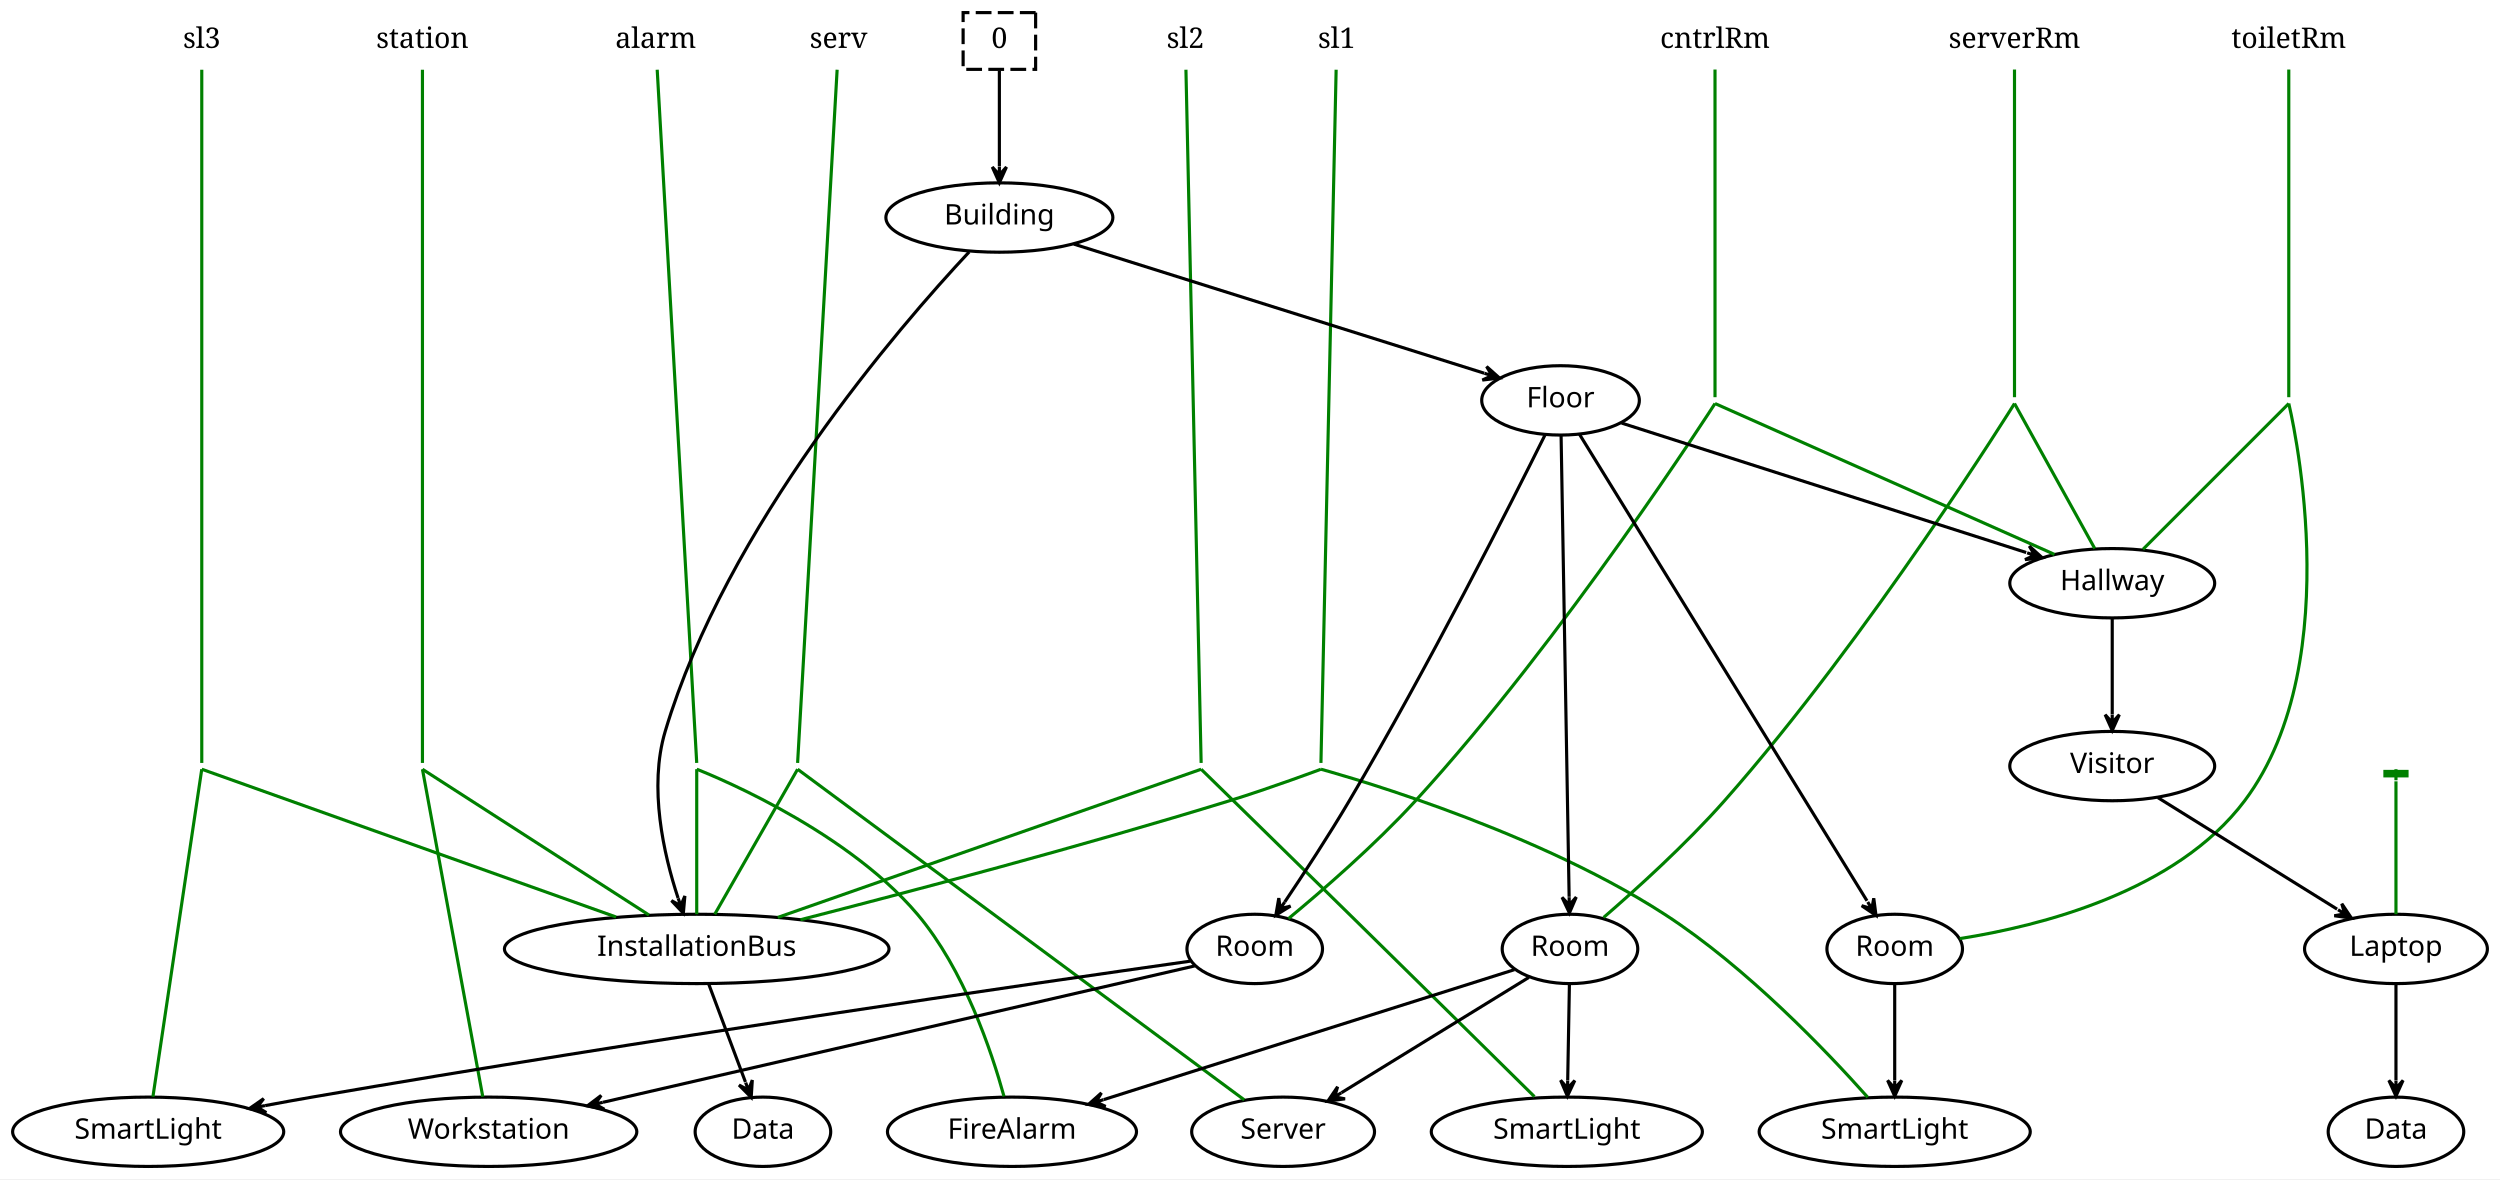
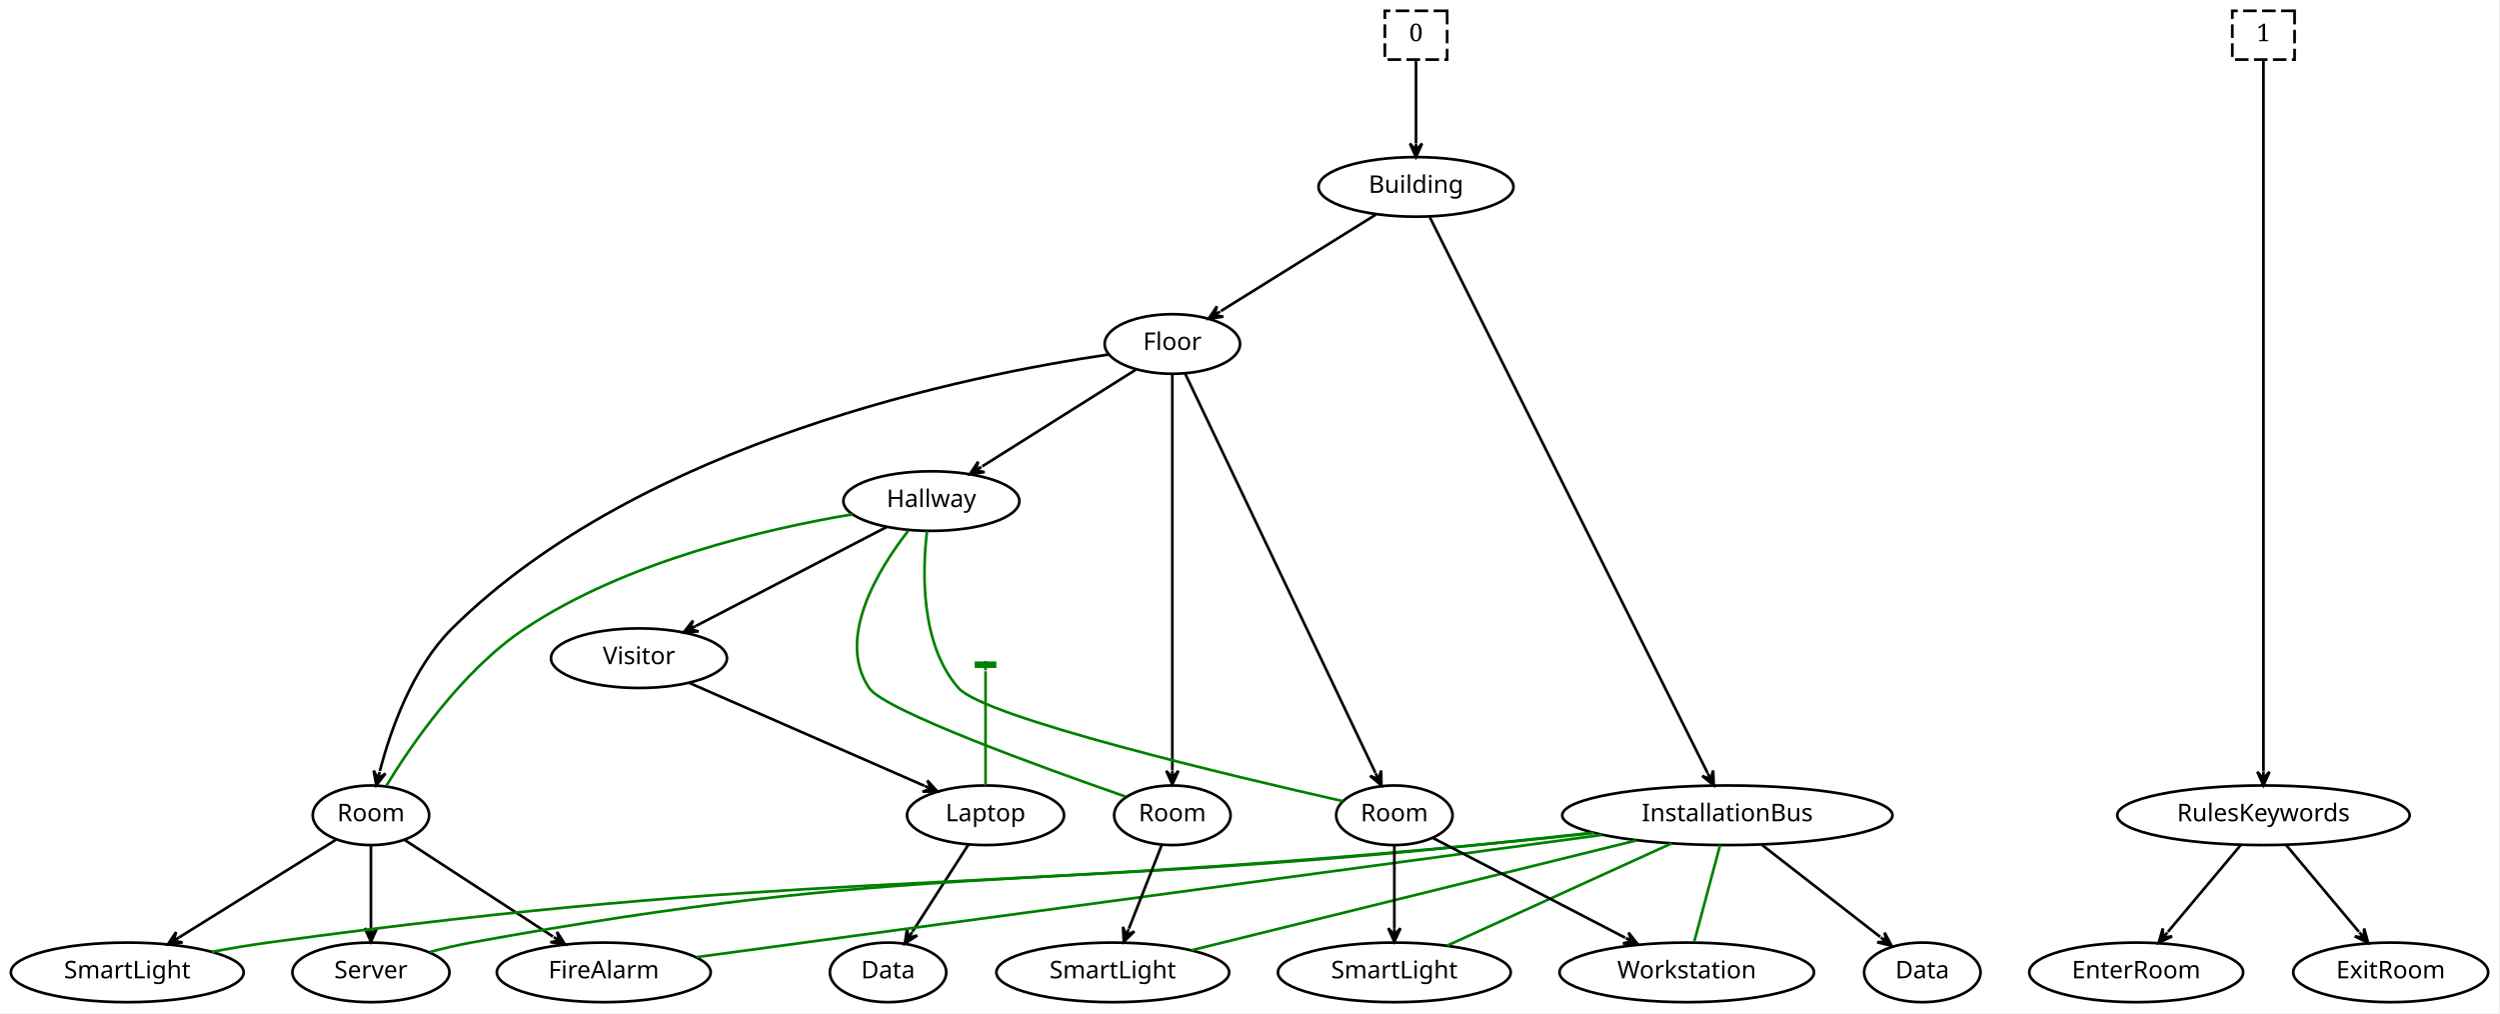
- <svg xmlns="http://www.w3.org/2000/svg" width="793pt" height="374pt" viewBox="0.00 0.00 793.00 374.00">
+ <svg xmlns="http://www.w3.org/2000/svg" width="923pt" height="374pt" viewBox="0.00 0.00 923.00 374.00">
  <g id="graph0" class="graph" transform="scale(1 1) rotate(0) translate(4 370)">
-     <polygon fill="white" stroke="none" points="-4,4 -4,-370 789,-370 789,4 -4,4" />
+     <polygon fill="white" stroke="none" points="-4,4 -4,-370 919,-370 919,4 -4,4" />
    <g id="node1" class="node">
-       <polygon fill="none" stroke="black" stroke-dasharray="5,2" points="324.5,-366 301.5,-366 301.5,-348 324.5,-348 324.5,-366" />
-       <text text-anchor="middle" x="313" y="-354.8" font-family="serif" font-size="9.00">0</text>
+       <polygon fill="none" stroke="black" stroke-dasharray="5,2" points="530.5,-366 507.5,-366 507.5,-348 530.5,-348 530.5,-366" />
+       <text text-anchor="middle" x="519" y="-354.8" font-family="serif" font-size="9.00">0</text>
    </g>
    <g id="v0_Building" class="node">
-       <ellipse fill="none" stroke="black" cx="313" cy="-301" rx="36" ry="11" />
-       <text text-anchor="middle" x="313" y="-298.8" font-family="sans-serif" font-size="9.00">Building</text>
+       <ellipse fill="none" stroke="black" cx="519" cy="-301" rx="36" ry="11" />
+       <text text-anchor="middle" x="519" y="-298.8" font-family="sans-serif" font-size="9.00">Building</text>
    </g>
    <g id="edge1" class="edge">
-       <path fill="none" stroke="black" d="M313,-347.562C313,-339.453 313,-327.014 313,-317.181" />
-       <polygon fill="black" stroke="black" points="313,-312.03 315.25,-317.03 313,-314.53 313,-317.03 313,-317.03 313,-317.03 313,-314.53 310.75,-317.03 313,-312.03 313,-312.03" />
+       <path fill="none" stroke="black" d="M519,-347.562C519,-339.453 519,-327.014 519,-317.181" />
+       <polygon fill="black" stroke="black" points="519,-312.03 521.25,-317.03 519,-314.53 519,-317.03 519,-317.03 519,-317.03 519,-314.53 516.75,-317.03 519,-312.03 519,-312.03" />
    </g>
    <g id="node2" class="node">
-       <text text-anchor="middle" x="204" y="-354.8" font-family="serif" font-size="9.00">alarm</text>
-     </g>
-     <g id="node12" class="node" />
-     <g id="edge19" class="edge">
-       <path fill="none" stroke="green" d="M204.463,-347.885C206.778,-307.27 217,-128 217,-128" />
-     </g>
-     <g id="node3" class="node">
-       <text text-anchor="middle" x="540" y="-354.8" font-family="serif" font-size="9.00">cntrlRm</text>
-     </g>
-     <g id="node13" class="node" />
-     <g id="edge22" class="edge">
-       <path fill="none" stroke="green" d="M540,-347.945C540,-322.265 540,-244 540,-244" />
-     </g>
-     <g id="node4" class="node">
-       <text text-anchor="middle" x="262" y="-354.8" font-family="serif" font-size="9.00">serv</text>
-     </g>
-     <g id="node14" class="node" />
-     <g id="edge25" class="edge">
-       <path fill="none" stroke="green" d="M261.537,-347.885C259.222,-307.27 249,-128 249,-128" />
-     </g>
-     <g id="node5" class="node">
-       <text text-anchor="middle" x="635" y="-354.8" font-family="serif" font-size="9.00">serverRm</text>
-     </g>
-     <g id="node15" class="node" />
-     <g id="edge28" class="edge">
-       <path fill="none" stroke="green" d="M635,-347.945C635,-322.265 635,-244 635,-244" />
-     </g>
-     <g id="node6" class="node">
-       <text text-anchor="middle" x="420" y="-354.8" font-family="serif" font-size="9.00">sl1</text>
-     </g>
-     <g id="node16" class="node" />
-     <g id="edge31" class="edge">
-       <path fill="none" stroke="green" d="M419.822,-347.885C418.931,-307.27 415,-128 415,-128" />
-     </g>
-     <g id="node7" class="node">
-       <text text-anchor="middle" x="372" y="-354.8" font-family="serif" font-size="9.00">sl2</text>
-     </g>
-     <g id="node17" class="node" />
-     <g id="edge34" class="edge">
-       <path fill="none" stroke="green" d="M372.178,-347.885C373.069,-307.27 377,-128 377,-128" />
-     </g>
-     <g id="node8" class="node">
-       <text text-anchor="middle" x="60" y="-354.8" font-family="serif" font-size="9.00">sl3</text>
-     </g>
-     <g id="node18" class="node" />
-     <g id="edge37" class="edge">
-       <path fill="none" stroke="green" d="M60,-347.885C60,-307.27 60,-128 60,-128" />
-     </g>
-     <g id="node9" class="node">
-       <text text-anchor="middle" x="130" y="-354.8" font-family="serif" font-size="9.00">station</text>
-     </g>
-     <g id="node19" class="node" />
-     <g id="edge40" class="edge">
-       <path fill="none" stroke="green" d="M130,-347.885C130,-307.27 130,-128 130,-128" />
-     </g>
-     <g id="node10" class="node">
-       <text text-anchor="middle" x="722" y="-354.8" font-family="serif" font-size="9.00">toiletRm</text>
-     </g>
-     <g id="node20" class="node" />
-     <g id="edge43" class="edge">
-       <path fill="none" stroke="green" d="M722,-347.945C722,-322.265 722,-244 722,-244" />
-     </g>
-     <g id="node11" class="node" />
+       <polygon fill="none" stroke="black" stroke-dasharray="5,2" points="843.5,-366 820.5,-366 820.5,-348 843.5,-348 843.5,-366" />
+       <text text-anchor="middle" x="832" y="-354.8" font-family="serif" font-size="9.00">1</text>
+     </g>
+     <g id="v6_RulesKeywords" class="node">
+       <ellipse fill="none" stroke="black" cx="832" cy="-69" rx="54" ry="11" />
+       <text text-anchor="middle" x="832" y="-66.8" font-family="sans-serif" font-size="9.00">RulesKeywords</text>
+     </g>
+     <g id="edge2" class="edge">
+       <path fill="none" stroke="black" d="M832,-347.849C832,-329.373 832,-282.889 832,-244 832,-244 832,-244 832,-184 832,-148.604 832,-107.026 832,-85.178" />
+       <polygon fill="black" stroke="black" points="832,-80.065 834.25,-85.065 832,-82.565 832,-85.065 832,-85.065 832,-85.065 832,-82.565 829.75,-85.065 832,-80.065 832,-80.065" />
+     </g>
+     <g id="node3" class="node" />
    <g id="v5_Laptop" class="node">
-       <ellipse fill="none" stroke="black" cx="756" cy="-69" rx="29" ry="11" />
-       <text text-anchor="middle" x="756" y="-66.8" font-family="sans-serif" font-size="9.00">Laptop</text>
-     </g>
-     <g id="edge18" class="edge">
-       <path fill="none" stroke="green" d="M756,-122.167C756,-113.586 756,-92.596 756,-80.012" />
-       <polygon fill="green" stroke="green" points="759.5,-125.3 752.5,-125.3 752.5,-123.9 759.5,-123.9 759.5,-125.3" />
-       <polyline fill="none" stroke="green" points="756,-126 756,-122.5 " />
-     </g>
-     <g id="v9_InstallationBus" class="node">
-       <ellipse fill="none" stroke="black" cx="217" cy="-69" rx="61" ry="11" />
-       <text text-anchor="middle" x="217" y="-66.8" font-family="sans-serif" font-size="9.00">InstallationBus</text>
-     </g>
-     <g id="edge20" class="edge">
-       <path fill="none" stroke="green" d="M217,-126C217,-126 217,-96.119 217,-80.012" />
-     </g>
-     <g id="v16_FireAlarm" class="node">
-       <ellipse fill="none" stroke="black" cx="317" cy="-11" rx="39.5" ry="11" />
-       <text text-anchor="middle" x="317" y="-8.8" font-family="sans-serif" font-size="9.00">FireAlarm</text>
+       <ellipse fill="none" stroke="black" cx="360" cy="-69" rx="29" ry="11" />
+       <text text-anchor="middle" x="360" y="-66.8" font-family="sans-serif" font-size="9.00">Laptop</text>
+     </g>
+     <g id="edge24" class="edge">
+       <path fill="none" stroke="green" d="M360,-122.167C360,-113.586 360,-92.596 360,-80.012" />
+       <polygon fill="green" stroke="green" points="363.5,-125.3 356.5,-125.3 356.5,-123.9 363.5,-123.9 363.5,-125.3" />
+       <polyline fill="none" stroke="green" points="360,-126 360,-122.5 " />
+     </g>
+     <g id="v1_Floor" class="node">
+       <ellipse fill="none" stroke="black" cx="429" cy="-243" rx="25" ry="11" />
+       <text text-anchor="middle" x="429" y="-240.8" font-family="sans-serif" font-size="9.00">Floor</text>
+     </g>
+     <g id="edge3" class="edge">
+       <path fill="none" stroke="black" d="M504.138,-290.753C488.439,-280.985 463.684,-265.581 446.916,-255.148" />
+       <polygon fill="black" stroke="black" points="442.413,-252.346 447.847,-253.077 444.536,-253.667 446.658,-254.988 446.658,-254.988 446.658,-254.988 444.536,-253.667 445.47,-256.898 442.413,-252.346 442.413,-252.346" />
+     </g>
+     <g id="v13_InstallationBus" class="node">
+       <ellipse fill="none" stroke="black" cx="634" cy="-69" rx="61" ry="11" />
+       <text text-anchor="middle" x="634" y="-66.8" font-family="sans-serif" font-size="9.00">InstallationBus</text>
+     </g>
+     <g id="edge4" class="edge">
+       <path fill="none" stroke="black" d="M524.09,-289.82C542.423,-253.155 605.129,-127.741 626.667,-84.666" />
+       <polygon fill="black" stroke="black" points="628.969,-80.062 628.745,-85.54 627.851,-82.298 626.733,-84.534 626.733,-84.534 626.733,-84.534 627.851,-82.298 624.72,-83.528 628.969,-80.062 628.969,-80.062" />
+     </g>
+     <g id="v2_Room" class="node">
+       <ellipse fill="none" stroke="black" cx="133" cy="-69" rx="21.5" ry="11" />
+       <text text-anchor="middle" x="133" y="-66.8" font-family="sans-serif" font-size="9.00">Room</text>
+     </g>
+     <g id="edge5" class="edge">
+       <path fill="none" stroke="black" d="M405.354,-239.099C354.343,-231.64 232.934,-207.259 163,-138 148.302,-123.444 140.248,-100.452 136.28,-85.298" />
+       <polygon fill="black" stroke="black" points="134.999,-80.1 138.38,-84.416 135.597,-82.527 136.196,-84.954 136.196,-84.954 136.196,-84.954 135.597,-82.527 134.011,-85.493 134.999,-80.1 134.999,-80.1" />
+     </g>
+     <g id="v3_Hallway" class="node">
+       <ellipse fill="none" stroke="black" cx="340" cy="-185" rx="32.5" ry="11" />
+       <text text-anchor="middle" x="340" y="-182.8" font-family="sans-serif" font-size="9.00">Hallway</text>
+     </g>
+     <g id="edge6" class="edge">
+       <path fill="none" stroke="black" d="M415.483,-233.495C400.37,-223.986 375.793,-208.521 358.809,-197.835" />
+       <polygon fill="black" stroke="black" points="354.235,-194.957 359.665,-195.715 356.351,-196.288 358.467,-197.619 358.467,-197.619 358.467,-197.619 356.351,-196.288 357.268,-199.524 354.235,-194.957 354.235,-194.957" />
+     </g>
+     <g id="v15_Room" class="node">
+       <ellipse fill="none" stroke="black" cx="429" cy="-69" rx="21.5" ry="11" />
+       <text text-anchor="middle" x="429" y="-66.8" font-family="sans-serif" font-size="9.00">Room</text>
+     </g>
+     <g id="edge7" class="edge">
+       <path fill="none" stroke="black" d="M429,-231.756C429,-202.786 429,-120.136 429,-85.534" />
+       <polygon fill="black" stroke="black" points="429,-80.408 431.25,-85.408 429,-82.908 429,-85.408 429,-85.408 429,-85.408 429,-82.908 426.75,-85.408 429,-80.408 429,-80.408" />
+     </g>
+     <g id="v17_Room" class="node">
+       <ellipse fill="none" stroke="black" cx="511" cy="-69" rx="21.5" ry="11" />
+       <text text-anchor="middle" x="511" y="-66.8" font-family="sans-serif" font-size="9.00">Room</text>
+     </g>
+     <g id="edge8" class="edge">
+       <path fill="none" stroke="black" d="M433.763,-232.009C447.577,-203.034 487.703,-118.867 503.998,-84.686" />
+       <polygon fill="black" stroke="black" points="506.224,-80.019 506.103,-85.5 505.148,-82.275 504.072,-84.532 504.072,-84.532 504.072,-84.532 505.148,-82.275 502.041,-83.564 506.224,-80.019 506.224,-80.019" />
    </g>
    <g id="edge21" class="edge">
-       <path fill="none" stroke="green" d="M217,-126C217,-126 262.948,-108.414 287,-80 301.839,-62.469 310.547,-36.442 314.475,-22.209" />
-     </g>
-     <g id="v2_Room" class="node">
-       <ellipse fill="none" stroke="black" cx="394" cy="-69" rx="21.5" ry="11" />
-       <text text-anchor="middle" x="394" y="-66.8" font-family="sans-serif" font-size="9.00">Room</text>
-     </g>
-     <g id="edge23" class="edge">
-       <path fill="none" stroke="green" d="M540,-242C540,-242 492.366,-167.722 445,-116 432.115,-101.93 415.415,-87.479 404.701,-78.619" />
-     </g>
-     <g id="v3_Hallway" class="node">
-       <ellipse fill="none" stroke="black" cx="666" cy="-185" rx="32.5" ry="11" />
-       <text text-anchor="middle" x="666" y="-182.8" font-family="sans-serif" font-size="9.00">Hallway</text>
-     </g>
-     <g id="edge24" class="edge">
-       <path fill="none" stroke="green" d="M540,-242C540,-242 612.733,-209.674 647.679,-194.143" />
-     </g>
-     <g id="edge26" class="edge">
-       <path fill="none" stroke="green" d="M249,-126C249,-126 231.925,-96.119 222.721,-80.012" />
-     </g>
-     <g id="v15_Server" class="node">
-       <ellipse fill="none" stroke="black" cx="403" cy="-11" rx="29" ry="11" />
-       <text text-anchor="middle" x="403" y="-8.8" font-family="sans-serif" font-size="9.00">Server</text>
-     </g>
-     <g id="edge27" class="edge">
-       <path fill="none" stroke="green" d="M249,-126C249,-126 354.114,-48.188 390.658,-21.136" />
-     </g>
-     <g id="edge29" class="edge">
-       <path fill="none" stroke="green" d="M635,-242C635,-242 651.541,-212.119 660.458,-196.012" />
-     </g>
-     <g id="v13_Room" class="node">
-       <ellipse fill="none" stroke="black" cx="494" cy="-69" rx="21.5" ry="11" />
-       <text text-anchor="middle" x="494" y="-66.8" font-family="sans-serif" font-size="9.00">Room</text>
-     </g>
-     <g id="edge30" class="edge">
-       <path fill="none" stroke="green" d="M635,-242C635,-242 588.92,-167.954 543,-116 530.791,-102.187 514.987,-87.902 504.677,-78.989" />
-     </g>
-     <g id="edge32" class="edge">
-       <path fill="none" stroke="green" d="M415,-126C415,-126 399.029,-120.015 386,-116 339.069,-101.539 284.093,-87.016 249.899,-78.265" />
-     </g>
-     <g id="v12_SmartLight" class="node">
-       <ellipse fill="none" stroke="black" cx="597" cy="-11" rx="43" ry="11" />
-       <text text-anchor="middle" x="597" y="-8.8" font-family="sans-serif" font-size="9.00">SmartLight</text>
-     </g>
-     <g id="edge33" class="edge">
-       <path fill="none" stroke="green" d="M415,-126C415,-126 479.864,-108.58 524,-80 550.169,-63.054 575.628,-36.32 588.438,-21.941" />
-     </g>
-     <g id="edge35" class="edge">
-       <path fill="none" stroke="green" d="M377,-126C377,-126 287.935,-94.827 242.707,-78.997" />
-     </g>
-     <g id="v14_SmartLight" class="node">
-       <ellipse fill="none" stroke="black" cx="493" cy="-11" rx="43" ry="11" />
-       <text text-anchor="middle" x="493" y="-8.8" font-family="sans-serif" font-size="9.00">SmartLight</text>
-     </g>
-     <g id="edge36" class="edge">
-       <path fill="none" stroke="green" d="M377,-126C377,-126 403.146,-100.48 424,-80 444.879,-59.494 469.252,-35.449 482.724,-22.149" />
-     </g>
-     <g id="v6_SmartLight" class="node">
+       <path fill="none" stroke="green" d="M138.677,-79.878C147.68,-94.675 166.632,-122.51 190,-138 227.461,-162.832 278.946,-174.763 310.814,-180.108" />
+     </g>
+     <g id="v8_SmartLight" class="node">
      <ellipse fill="none" stroke="black" cx="43" cy="-11" rx="43" ry="11" />
      <text text-anchor="middle" x="43" y="-8.8" font-family="sans-serif" font-size="9.00">SmartLight</text>
    </g>
-     <g id="edge38" class="edge">
-       <path fill="none" stroke="green" d="M60,-126C60,-126 48.669,-50.017 44.509,-22.117" />
-     </g>
-     <g id="edge39" class="edge">
-       <path fill="none" stroke="green" d="M60,-126C60,-126 146.938,-94.99 191.426,-79.122" />
-     </g>
-     <g id="v7_Workstation" class="node">
-       <ellipse fill="none" stroke="black" cx="151" cy="-11" rx="47" ry="11" />
-       <text text-anchor="middle" x="151" y="-8.8" font-family="sans-serif" font-size="9.00">Workstation</text>
-     </g>
-     <g id="edge41" class="edge">
-       <path fill="none" stroke="green" d="M130,-126C130,-126 143.997,-50.017 149.136,-22.117" />
-     </g>
-     <g id="edge42" class="edge">
-       <path fill="none" stroke="green" d="M130,-126C130,-126 176.92,-95.799 201.846,-79.754" />
-     </g>
-     <g id="edge44" class="edge">
-       <path fill="none" stroke="green" d="M722,-242C722,-242 691.799,-211.799 675.754,-195.754" />
-     </g>
-     <g id="v11_Room" class="node">
-       <ellipse fill="none" stroke="black" cx="597" cy="-69" rx="21.5" ry="11" />
-       <text text-anchor="middle" x="597" y="-66.8" font-family="sans-serif" font-size="9.00">Room</text>
-     </g>
-     <g id="edge45" class="edge">
-       <path fill="none" stroke="green" d="M722,-242C722,-242 741.842,-161.049 708,-116 686.324,-87.147 643.253,-76.283 617.603,-72.272" />
-     </g>
-     <g id="v1_Floor" class="node">
-       <ellipse fill="none" stroke="black" cx="491" cy="-243" rx="25" ry="11" />
-       <text text-anchor="middle" x="491" y="-240.8" font-family="sans-serif" font-size="9.00">Floor</text>
-     </g>
-     <g id="edge2" class="edge">
-       <path fill="none" stroke="black" d="M336.637,-292.564C370.528,-281.901 432.602,-262.372 466.802,-251.613" />
-       <polygon fill="black" stroke="black" points="471.639,-250.091 467.544,-253.738 469.254,-250.842 466.869,-251.592 466.869,-251.592 466.869,-251.592 469.254,-250.842 466.194,-249.446 471.639,-250.091 471.639,-250.091" />
-     </g>
-     <g id="edge3" class="edge">
-       <path fill="none" stroke="black" d="M303.429,-290.102C281.18,-266.313 226.395,-203.064 207,-138 201.718,-120.279 206.495,-99.094 211.089,-85.133" />
-       <polygon fill="black" stroke="black" points="212.754,-80.337 213.24,-85.798 211.934,-82.698 211.114,-85.06 211.114,-85.06 211.114,-85.06 211.934,-82.698 208.988,-84.322 212.754,-80.337 212.754,-80.337" />
-     </g>
-     <g id="edge4" class="edge">
-       <path fill="none" stroke="black" d="M486.081,-232.033C475.38,-210.515 448.939,-158.243 424,-116 417.502,-104.993 409.582,-92.899 403.512,-83.875" />
-       <polygon fill="black" stroke="black" points="400.695,-79.71 405.36,-82.591 402.096,-81.781 403.496,-83.852 403.496,-83.852 403.496,-83.852 402.096,-81.781 401.633,-85.113 400.695,-79.71 400.695,-79.71" />
-     </g>
-     <g id="edge5" class="edge">
-       <path fill="none" stroke="black" d="M510.397,-235.793C541.61,-225.805 603.083,-206.133 638.708,-194.734" />
-       <polygon fill="black" stroke="black" points="643.77,-193.114 639.693,-196.781 641.388,-193.876 639.007,-194.638 639.007,-194.638 639.007,-194.638 641.388,-193.876 638.322,-192.495 643.77,-193.114 643.77,-193.114" />
-     </g>
-     <g id="edge6" class="edge">
-       <path fill="none" stroke="black" d="M497.003,-232.26C514.785,-203.405 567.252,-118.271 588.208,-84.267" />
-       <polygon fill="black" stroke="black" points="591.063,-79.633 590.355,-85.07 589.751,-81.762 588.44,-83.89 588.44,-83.89 588.44,-83.89 589.751,-81.762 586.524,-82.71 591.063,-79.633 591.063,-79.633" />
-     </g>
-     <g id="edge7" class="edge">
-       <path fill="none" stroke="black" d="M491.179,-231.756C491.684,-202.786 493.126,-120.136 493.729,-85.534" />
-       <polygon fill="black" stroke="black" points="493.818,-80.408 495.981,-85.447 493.775,-82.908 493.731,-85.407 493.731,-85.407 493.731,-85.407 493.775,-82.908 491.482,-85.368 493.818,-80.408 493.818,-80.408" />
-     </g>
-     <g id="edge8" class="edge">
-       <path fill="none" stroke="black" d="M373.655,-65.138C325.265,-58.271 199.538,-40.087 95,-22 90.176,-21.165 85.109,-20.245 80.109,-19.311" />
-       <polygon fill="black" stroke="black" points="75.143,-18.376 80.473,-17.09 77.6,-18.839 80.056,-19.302 80.056,-19.302 80.056,-19.302 77.6,-18.839 79.64,-21.513 75.143,-18.376 75.143,-18.376" />
-     </g>
    <g id="edge9" class="edge">
-       <path fill="none" stroke="black" d="M374.932,-63.606C334.503,-54.289 239.603,-32.419 187.255,-20.355" />
-       <polygon fill="black" stroke="black" points="182.325,-19.219 187.702,-18.149 184.761,-19.78 187.197,-20.342 187.197,-20.342 187.197,-20.342 184.761,-19.78 186.692,-22.534 182.325,-19.219 182.325,-19.219" />
+       <path fill="none" stroke="black" d="M120.105,-59.977C104.96,-50.553 79.692,-34.83 62.231,-23.966" />
+       <polygon fill="black" stroke="black" points="57.971,-21.315 63.405,-22.046 60.093,-22.636 62.216,-23.957 62.216,-23.957 62.216,-23.957 60.093,-22.636 61.027,-25.867 57.971,-21.315 57.971,-21.315" />
+     </g>
+     <g id="v9_Server" class="node">
+       <ellipse fill="none" stroke="black" cx="133" cy="-11" rx="29" ry="11" />
+       <text text-anchor="middle" x="133" y="-8.8" font-family="sans-serif" font-size="9.00">Server</text>
+     </g>
+     <g id="edge10" class="edge">
+       <path fill="none" stroke="black" d="M133,-57.988C133,-49.494 133,-37.17 133,-27.417" />
+       <polygon fill="black" stroke="black" points="133,-22.304 135.25,-27.304 133,-24.804 133,-27.304 133,-27.304 133,-27.304 133,-24.804 130.75,-27.304 133,-22.304 133,-22.304" />
+     </g>
+     <g id="v10_FireAlarm" class="node">
+       <ellipse fill="none" stroke="black" cx="219" cy="-11" rx="39.5" ry="11" />
+       <text text-anchor="middle" x="219" y="-8.8" font-family="sans-serif" font-size="9.00">FireAlarm</text>
+     </g>
+     <g id="edge11" class="edge">
+       <path fill="none" stroke="black" d="M145.322,-59.977C159.671,-50.633 183.531,-35.096 200.198,-24.243" />
+       <polygon fill="black" stroke="black" points="204.695,-21.315 201.733,-25.929 202.6,-22.679 200.505,-24.043 200.505,-24.043 200.505,-24.043 202.6,-22.679 199.277,-22.158 204.695,-21.315 204.695,-21.315" />
    </g>
    <g id="v4_Visitor" class="node">
-       <ellipse fill="none" stroke="black" cx="666" cy="-127" rx="32.5" ry="11" />
-       <text text-anchor="middle" x="666" y="-124.8" font-family="sans-serif" font-size="9.00">Visitor</text>
-     </g>
-     <g id="edge10" class="edge">
-       <path fill="none" stroke="black" d="M666,-173.988C666,-165.494 666,-153.17 666,-143.417" />
-       <polygon fill="black" stroke="black" points="666,-138.304 668.25,-143.304 666,-140.804 666,-143.304 666,-143.304 666,-143.304 666,-140.804 663.75,-143.304 666,-138.304 666,-138.304" />
-     </g>
-     <g id="edge11" class="edge">
-       <path fill="none" stroke="black" d="M680.46,-117.003C695.903,-107.394 720.43,-92.132 737.324,-81.621" />
-       <polygon fill="black" stroke="black" points="741.873,-78.79 738.816,-83.342 739.75,-80.111 737.627,-81.432 737.627,-81.432 737.627,-81.432 739.75,-80.111 736.439,-79.522 741.873,-78.79 741.873,-78.79" />
-     </g>
-     <g id="v8_Data" class="node">
-       <ellipse fill="none" stroke="black" cx="756" cy="-11" rx="21.5" ry="11" />
-       <text text-anchor="middle" x="756" y="-8.8" font-family="sans-serif" font-size="9.00">Data</text>
+       <ellipse fill="none" stroke="black" cx="232" cy="-127" rx="32.5" ry="11" />
+       <text text-anchor="middle" x="232" y="-124.8" font-family="sans-serif" font-size="9.00">Visitor</text>
    </g>
    <g id="edge12" class="edge">
-       <path fill="none" stroke="black" d="M756,-57.988C756,-49.494 756,-37.17 756,-27.417" />
-       <polygon fill="black" stroke="black" points="756,-22.304 758.25,-27.304 756,-24.804 756,-27.304 756,-27.304 756,-27.304 756,-24.804 753.75,-27.304 756,-22.304 756,-22.304" />
-     </g>
-     <g id="v10_Data" class="node">
-       <ellipse fill="none" stroke="black" cx="238" cy="-11" rx="21.5" ry="11" />
-       <text text-anchor="middle" x="238" y="-8.8" font-family="sans-serif" font-size="9.00">Data</text>
+       <path fill="none" stroke="black" d="M323.597,-175.495C304.725,-165.709 273.691,-149.618 253.052,-138.916" />
+       <polygon fill="black" stroke="black" points="248.557,-136.585 254.032,-136.889 250.777,-137.736 252.996,-138.887 252.996,-138.887 252.996,-138.887 250.777,-137.736 251.96,-140.884 248.557,-136.585 248.557,-136.585" />
+     </g>
+     <g id="edge22" class="edge">
+       <path fill="none" stroke="green" d="M331.455,-174.04C320.593,-160.104 304.648,-134.426 317,-116 322.56,-107.706 381.561,-86.385 411.614,-75.942" />
+     </g>
+     <g id="edge23" class="edge">
+       <path fill="none" stroke="green" d="M338.379,-173.851C336.654,-159.212 335.849,-132.158 350,-116 359.528,-105.12 451.529,-83.359 492.026,-74.208" />
    </g>
    <g id="edge13" class="edge">
-       <path fill="none" stroke="black" d="M220.754,-57.988C224.009,-49.308 228.764,-36.629 232.457,-26.781" />
-       <polygon fill="black" stroke="black" points="234.278,-21.925 234.629,-27.397 233.4,-24.266 232.522,-26.607 232.522,-26.607 232.522,-26.607 233.4,-24.266 230.416,-25.817 234.278,-21.925 234.278,-21.925" />
+       <path fill="none" stroke="black" d="M250.612,-117.857C273.623,-107.79 312.763,-90.666 337.454,-79.864" />
+       <polygon fill="black" stroke="black" points="342.191,-77.792 338.512,-81.857 339.9,-78.794 337.61,-79.796 337.61,-79.796 337.61,-79.796 339.9,-78.794 336.708,-77.734 342.191,-77.792 342.191,-77.792" />
+     </g>
+     <g id="v11_Data" class="node">
+       <ellipse fill="none" stroke="black" cx="324" cy="-11" rx="21.5" ry="11" />
+       <text text-anchor="middle" x="324" y="-8.8" font-family="sans-serif" font-size="9.00">Data</text>
    </g>
    <g id="edge14" class="edge">
-       <path fill="none" stroke="black" d="M597,-57.988C597,-49.494 597,-37.17 597,-27.417" />
-       <polygon fill="black" stroke="black" points="597,-22.304 599.25,-27.304 597,-24.804 597,-27.304 597,-27.304 597,-27.304 597,-24.804 594.75,-27.304 597,-22.304 597,-22.304" />
+       <path fill="none" stroke="black" d="M353.729,-58.245C347.999,-49.332 339.461,-36.05 333.002,-26.003" />
+       <polygon fill="black" stroke="black" points="330.199,-21.643 334.795,-24.632 331.551,-23.746 332.903,-25.849 332.903,-25.849 332.903,-25.849 331.551,-23.746 331.01,-27.065 330.199,-21.643 330.199,-21.643" />
+     </g>
+     <g id="v7_EnterRoom" class="node">
+       <ellipse fill="none" stroke="black" cx="785" cy="-11" rx="39.5" ry="11" />
+       <text text-anchor="middle" x="785" y="-8.8" font-family="sans-serif" font-size="9.00">EnterRoom</text>
    </g>
    <g id="edge15" class="edge">
-       <path fill="none" stroke="black" d="M493.821,-57.988C493.67,-49.494 493.449,-37.17 493.275,-27.417" />
-       <polygon fill="black" stroke="black" points="493.184,-22.304 495.523,-27.263 493.229,-24.803 493.273,-27.303 493.273,-27.303 493.273,-27.303 493.229,-24.803 491.024,-27.343 493.184,-22.304 493.184,-22.304" />
+       <path fill="none" stroke="black" d="M823.597,-57.988C816.112,-49.069 805.082,-35.928 796.728,-25.974" />
+       <polygon fill="black" stroke="black" points="793.33,-21.925 798.268,-24.308 794.937,-23.84 796.544,-25.755 796.544,-25.755 796.544,-25.755 794.937,-23.84 794.821,-27.201 793.33,-21.925 793.33,-21.925" />
+     </g>
+     <g id="v12_ExitRoom" class="node">
+       <ellipse fill="none" stroke="black" cx="879" cy="-11" rx="36" ry="11" />
+       <text text-anchor="middle" x="879" y="-8.8" font-family="sans-serif" font-size="9.00">ExitRoom</text>
    </g>
    <g id="edge16" class="edge">
-       <path fill="none" stroke="black" d="M480.962,-59.977C465.377,-50.386 439.189,-34.27 421.512,-23.392" />
-       <polygon fill="black" stroke="black" points="417.213,-20.746 422.65,-21.451 419.342,-22.056 421.471,-23.367 421.471,-23.367 421.471,-23.367 419.342,-22.056 420.292,-25.283 417.213,-20.746 417.213,-20.746" />
+       <path fill="none" stroke="black" d="M840.403,-57.988C847.888,-49.069 858.918,-35.928 867.272,-25.974" />
+       <polygon fill="black" stroke="black" points="870.67,-21.925 869.179,-27.201 869.063,-23.84 867.456,-25.755 867.456,-25.755 867.456,-25.755 869.063,-23.84 865.732,-24.308 870.67,-21.925 870.67,-21.925" />
+     </g>
+     <g id="edge25" class="edge">
+       <path fill="none" stroke="green" d="M74.256,-18.585C81.07,-19.86 88.259,-21.083 95,-22 292.05,-48.818 343.008,-39.368 541,-58 555.227,-59.339 570.663,-60.939 584.794,-62.462" />
+     </g>
+     <g id="edge26" class="edge">
+       <path fill="none" stroke="green" d="M154.774,-18.534C159.743,-19.843 165.025,-21.093 170,-22 332.977,-51.715 376.196,-41.144 541,-58 555.055,-59.438 570.297,-61.053 584.297,-62.559" />
+     </g>
+     <g id="edge27" class="edge">
+       <path fill="none" stroke="green" d="M253.263,-16.632C265.769,-18.322 280.024,-20.248 293,-22 398.377,-36.228 522.074,-52.909 587.669,-61.754" />
+     </g>
+     <g id="v14_Data" class="node">
+       <ellipse fill="none" stroke="black" cx="706" cy="-11" rx="21.5" ry="11" />
+       <text text-anchor="middle" x="706" y="-8.8" font-family="sans-serif" font-size="9.00">Data</text>
    </g>
    <g id="edge17" class="edge">
-       <path fill="none" stroke="black" d="M476.381,-62.426C445.92,-52.788 383.128,-32.922 346.101,-21.207" />
-       <polygon fill="black" stroke="black" points="341.275,-19.68 346.721,-19.043 343.658,-20.434 346.042,-21.188 346.042,-21.188 346.042,-21.188 343.658,-20.434 345.363,-23.334 341.275,-19.68 341.275,-19.68" />
+       <path fill="none" stroke="black" d="M646.872,-57.988C659.083,-48.491 677.449,-34.206 690.468,-24.081" />
+       <polygon fill="black" stroke="black" points="694.661,-20.819 692.095,-25.665 692.687,-22.354 690.714,-23.889 690.714,-23.889 690.714,-23.889 692.687,-22.354 689.333,-22.113 694.661,-20.819 694.661,-20.819" />
+     </g>
+     <g id="v16_SmartLight" class="node">
+       <ellipse fill="none" stroke="black" cx="407" cy="-11" rx="43" ry="11" />
+       <text text-anchor="middle" x="407" y="-8.8" font-family="sans-serif" font-size="9.00">SmartLight</text>
+     </g>
+     <g id="edge28" class="edge">
+       <path fill="none" stroke="green" d="M600.505,-59.737C555.984,-48.754 478.046,-29.527 435.948,-19.141" />
+     </g>
+     <g id="v18_SmartLight" class="node">
+       <ellipse fill="none" stroke="black" cx="511" cy="-11" rx="43" ry="11" />
+       <text text-anchor="middle" x="511" y="-8.8" font-family="sans-serif" font-size="9.00">SmartLight</text>
+     </g>
+     <g id="edge29" class="edge">
+       <path fill="none" stroke="green" d="M613.413,-58.627C590.297,-48.103 553.069,-31.154 530.436,-20.849" />
+     </g>
+     <g id="v19_Workstation" class="node">
+       <ellipse fill="none" stroke="black" cx="619" cy="-11" rx="47" ry="11" />
+       <text text-anchor="middle" x="619" y="-8.8" font-family="sans-serif" font-size="9.00">Workstation</text>
+     </g>
+     <g id="edge30" class="edge">
+       <path fill="none" stroke="green" d="M631.318,-57.988C628.622,-47.921 624.484,-32.474 621.76,-22.304" />
+     </g>
+     <g id="edge18" class="edge">
+       <path fill="none" stroke="black" d="M425.067,-57.988C421.699,-49.415 416.798,-36.941 412.95,-27.147" />
+       <polygon fill="black" stroke="black" points="411.048,-22.304 414.97,-26.135 411.962,-24.631 412.876,-26.958 412.876,-26.958 412.876,-26.958 411.962,-24.631 410.782,-27.78 411.048,-22.304 411.048,-22.304" />
+     </g>
+     <g id="edge19" class="edge">
+       <path fill="none" stroke="black" d="M511,-57.988C511,-49.494 511,-37.17 511,-27.417" />
+       <polygon fill="black" stroke="black" points="511,-22.304 513.25,-27.304 511,-24.804 511,-27.304 511,-27.304 511,-27.304 511,-24.804 508.75,-27.304 511,-22.304 511,-22.304" />
+     </g>
+     <g id="edge20" class="edge">
+       <path fill="none" stroke="black" d="M525.119,-60.679C543.192,-51.308 574.732,-34.954 596.222,-23.811" />
+       <polygon fill="black" stroke="black" points="600.916,-21.377 597.513,-25.676 598.696,-22.528 596.477,-23.679 596.477,-23.679 596.477,-23.679 598.696,-22.528 595.441,-21.681 600.916,-21.377 600.916,-21.377" />
    </g>
  </g>
</svg>
